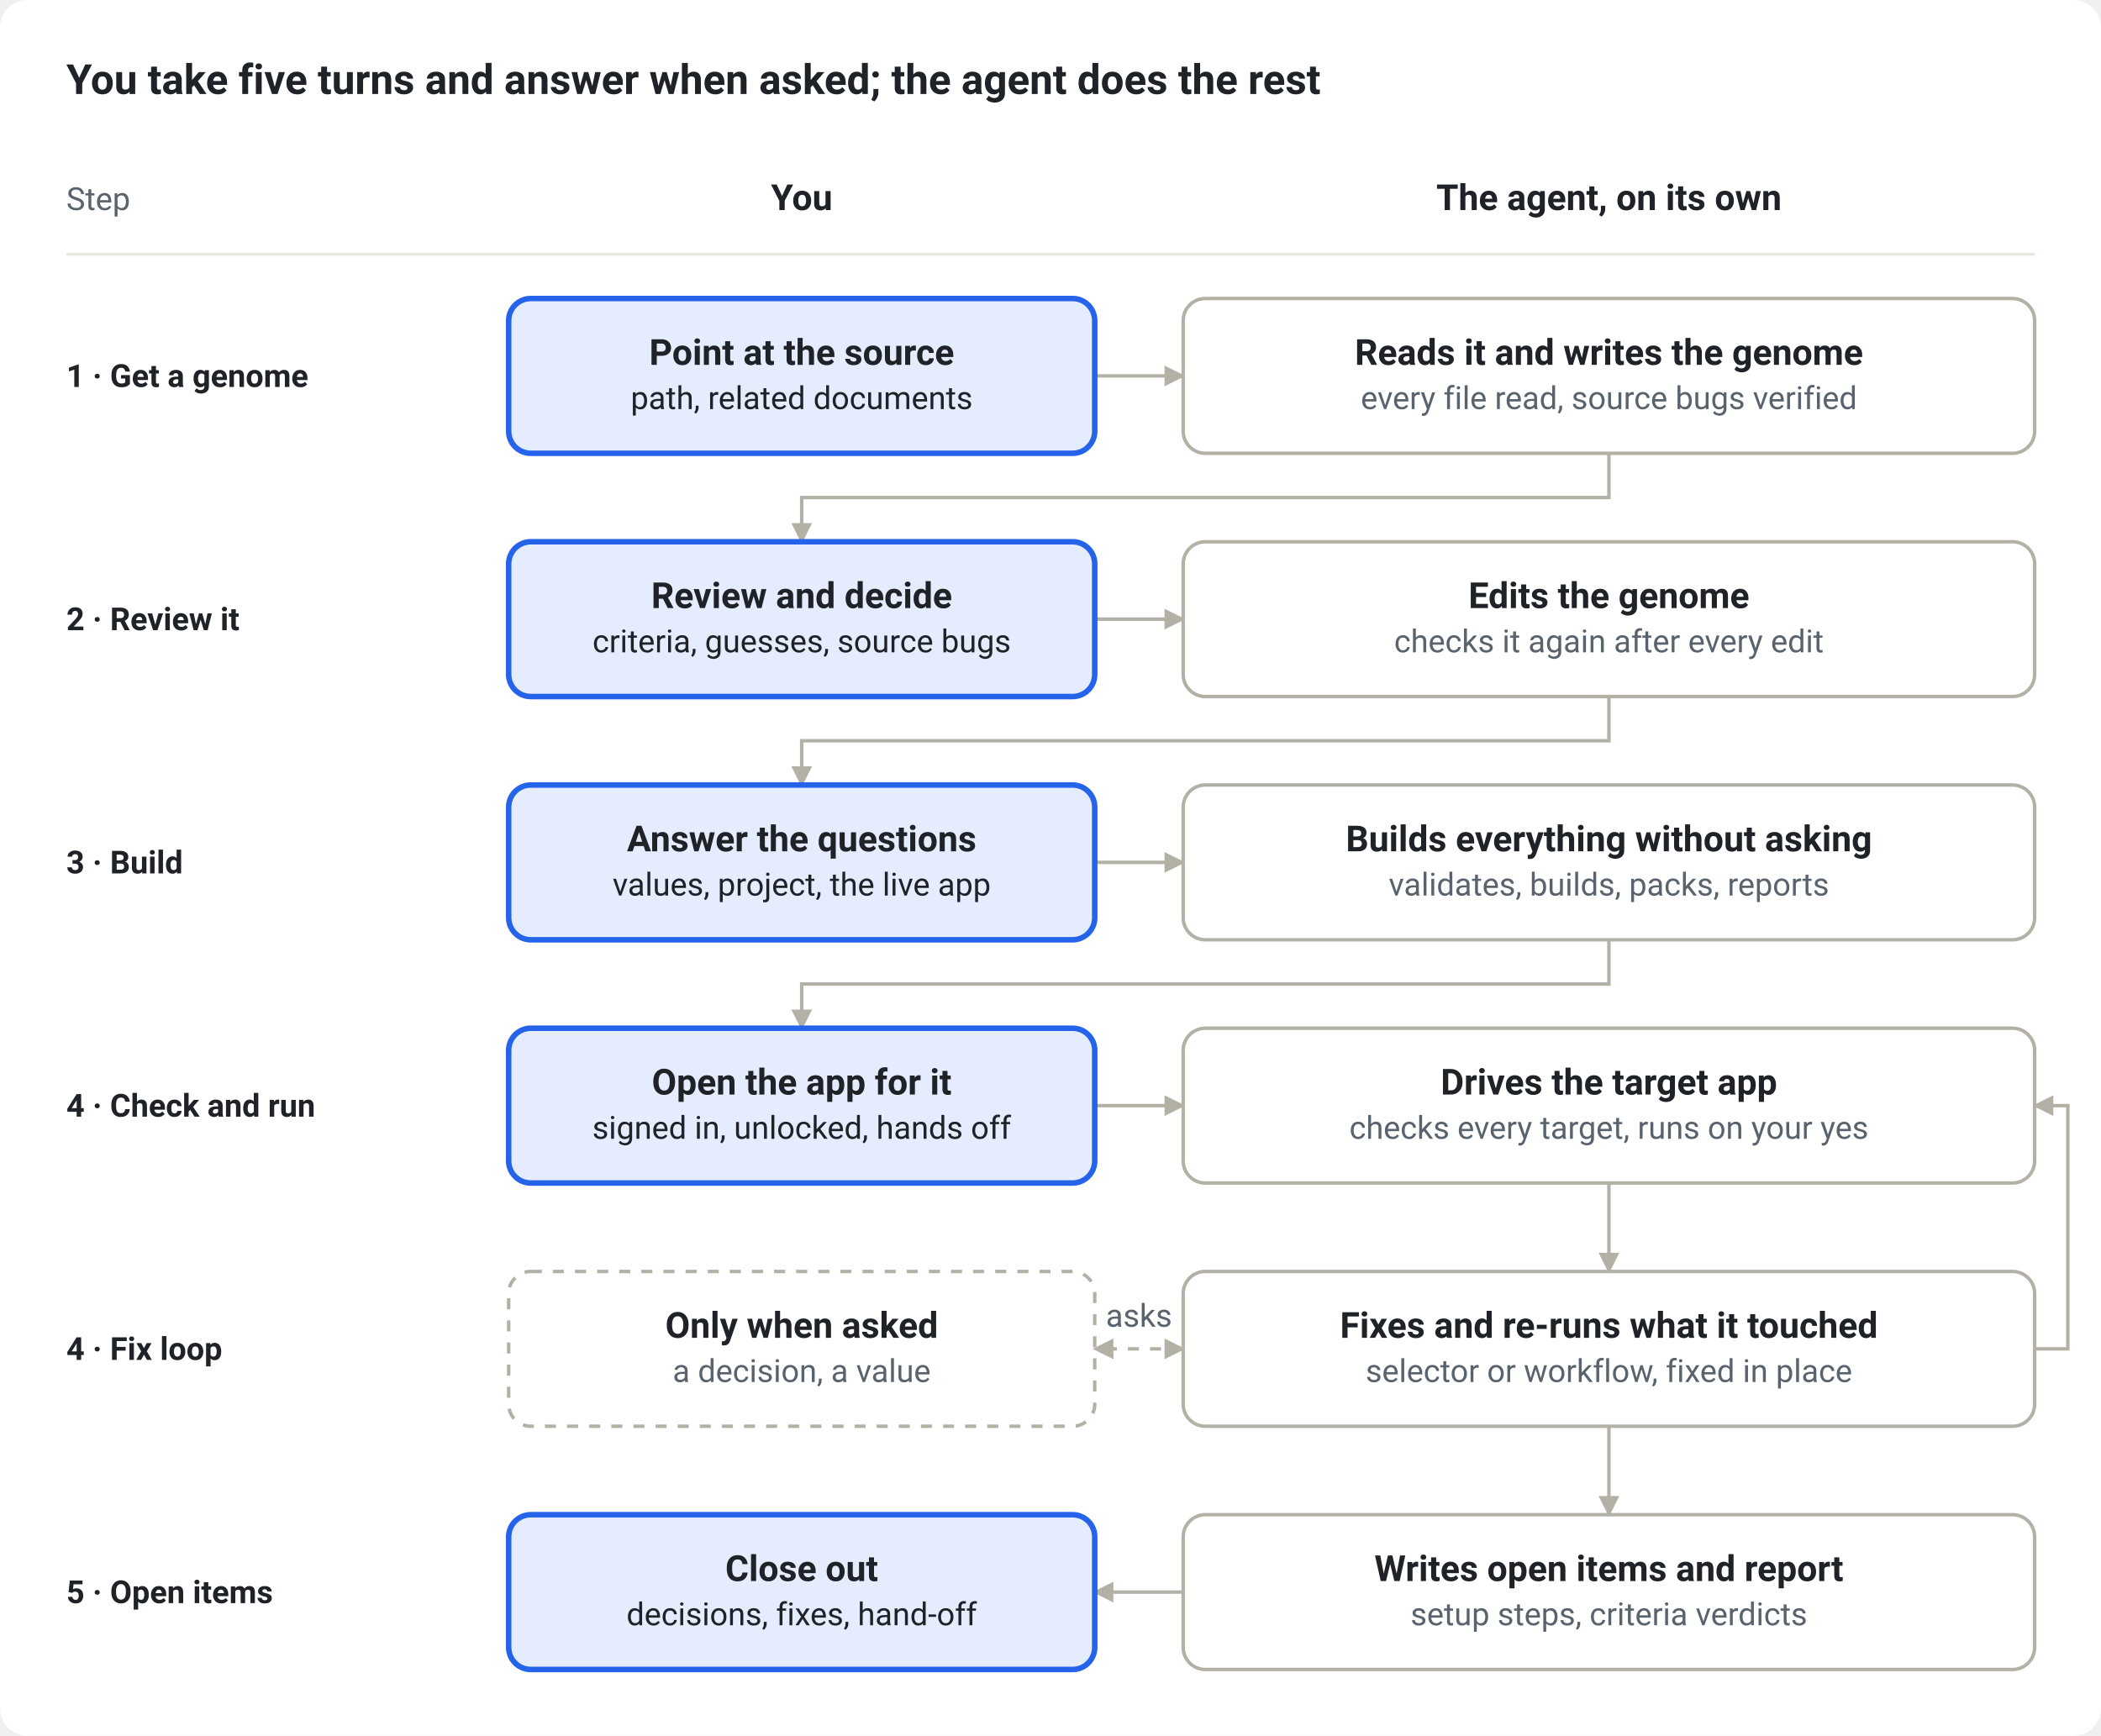
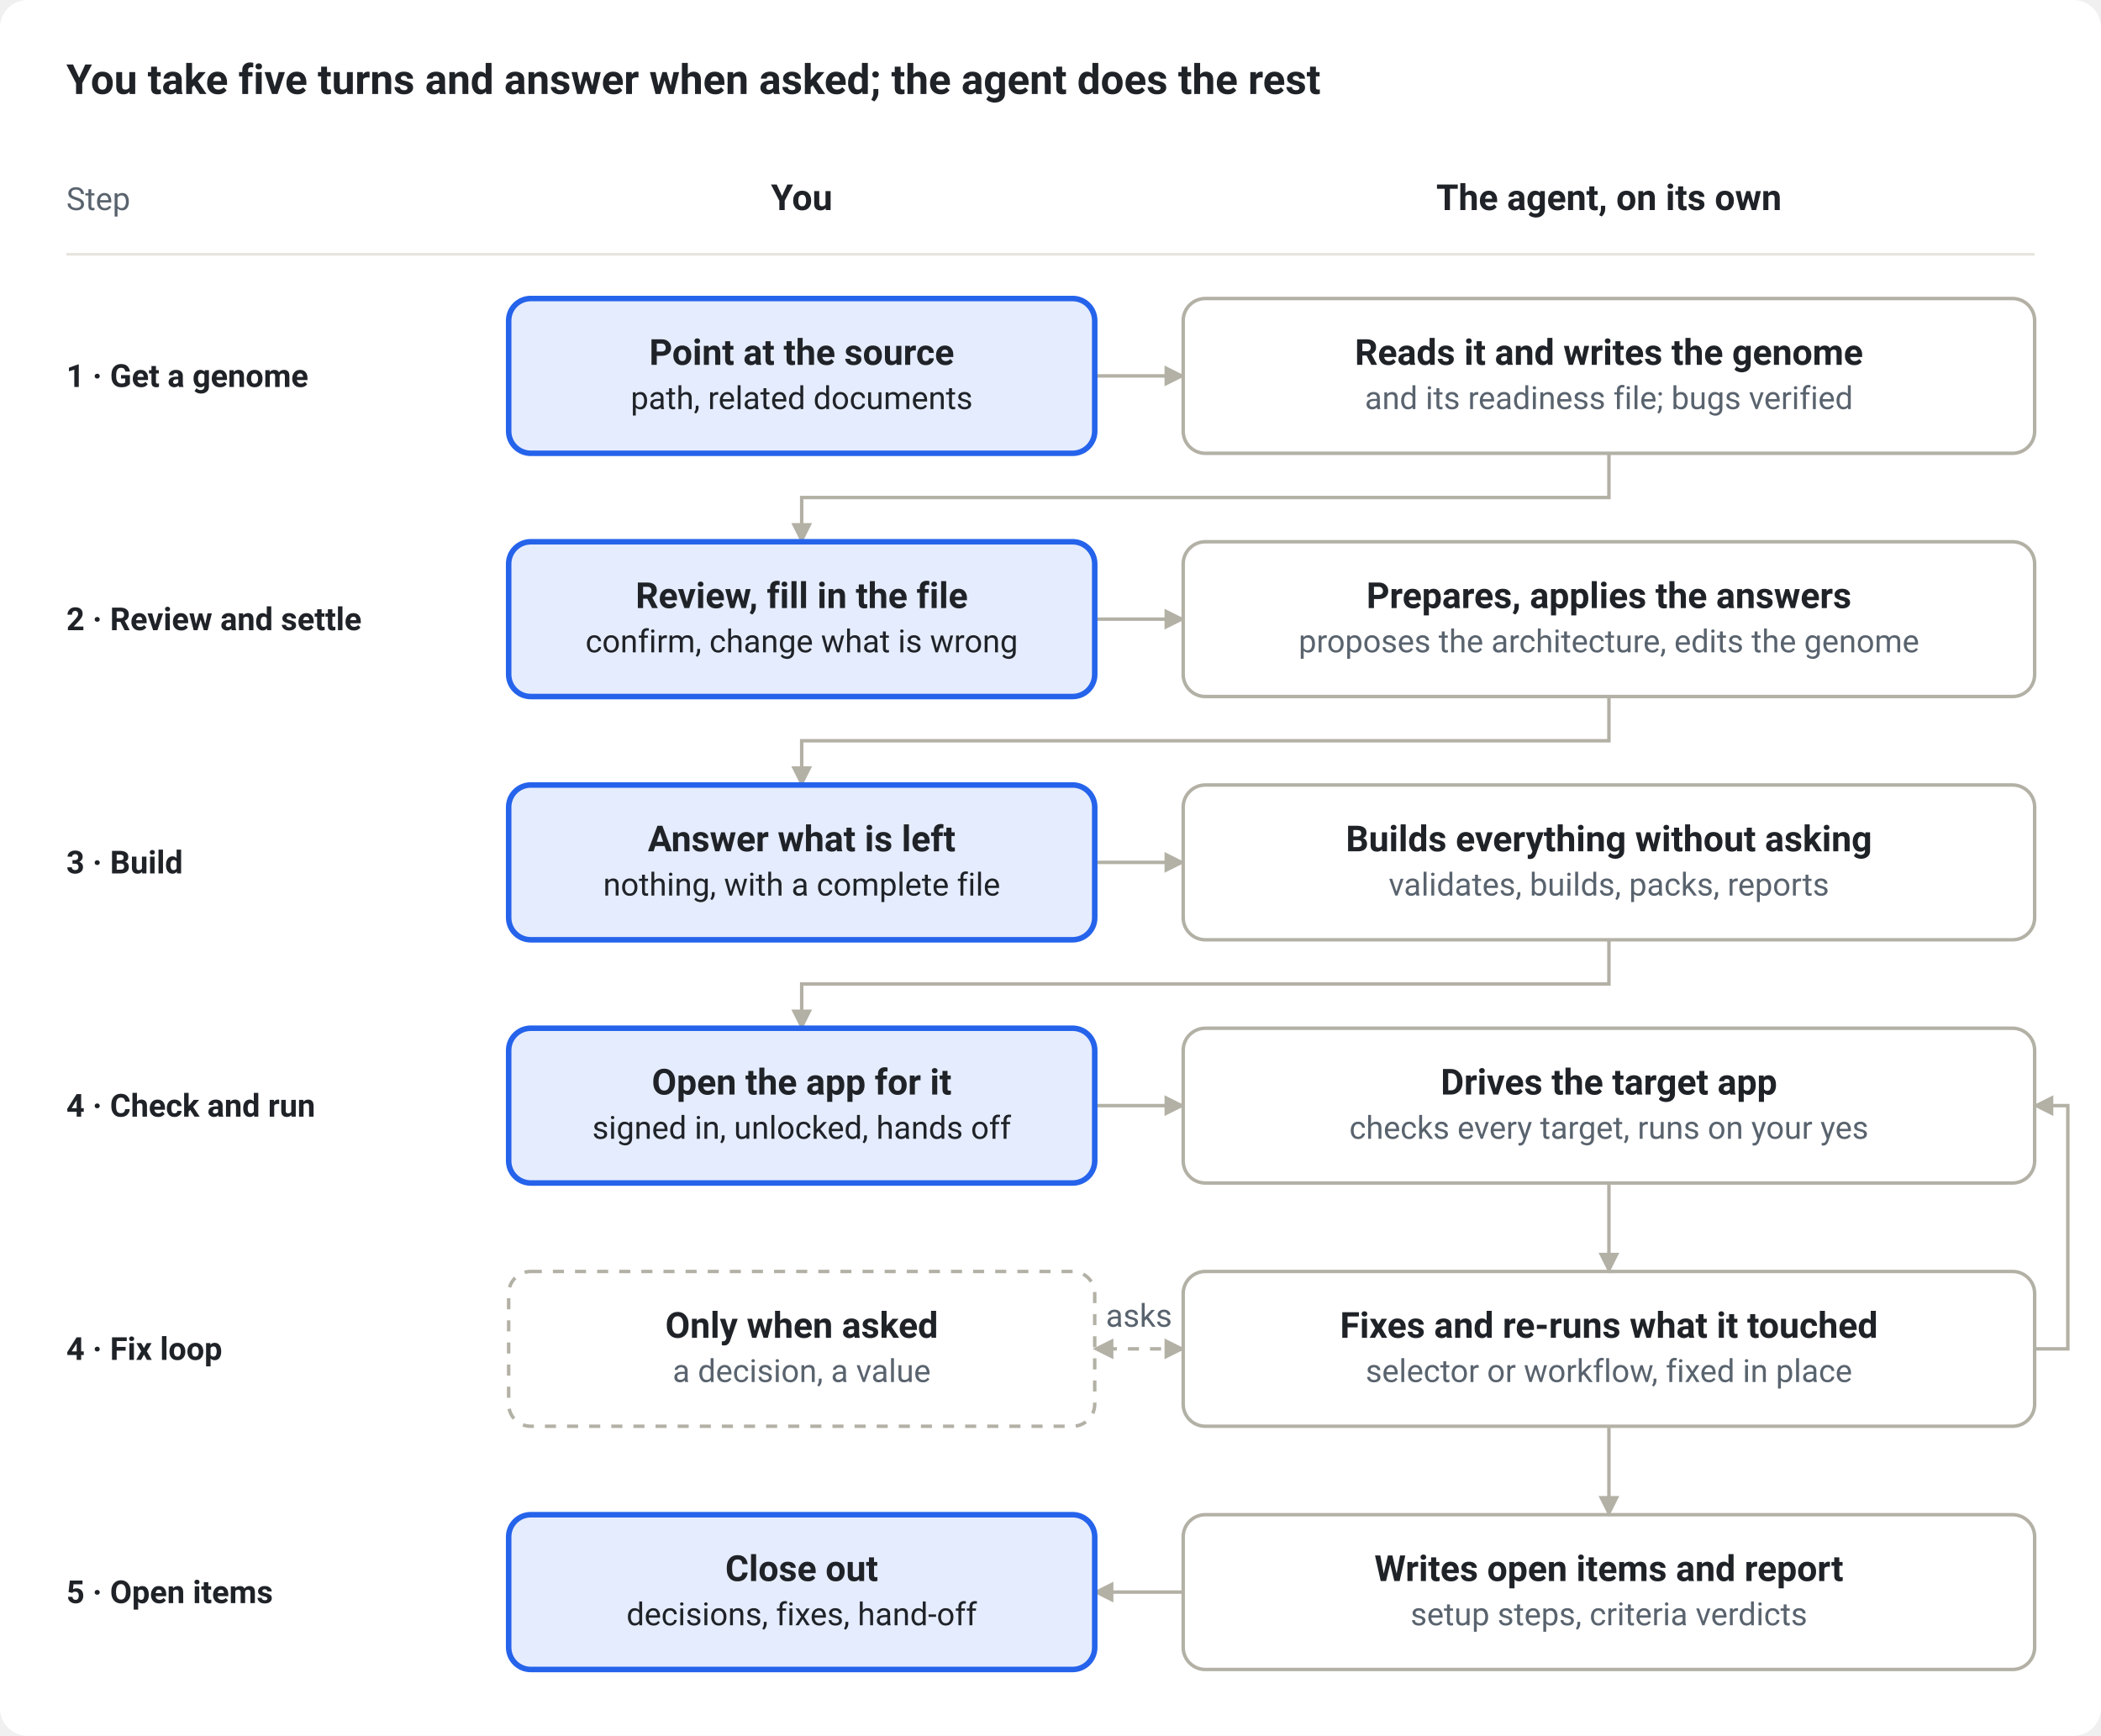
<svg xmlns="http://www.w3.org/2000/svg" width="760" height="628" viewBox="0 0 760 628" font-size="13" role="img" aria-label="You take five turns and answer when asked; the agent does the rest">
  <style>text{font-family:-apple-system,BlinkMacSystemFont,"Segoe UI",Roboto,"Helvetica Neue",Arial,sans-serif}
.bg{fill:#ffffff}
.ink{fill:#1f2328}.quiet{fill:#59636e}
.grid{stroke:#e7e5de;stroke-width:1}.axis{stroke:#b3b0a5;stroke-width:1}
.bar{fill:#c9c7bd}.you{fill:#2563eb}
.box-you{fill:rgba(37,99,235,.12);stroke:#2563eb;stroke-width:2}
.box-agent{fill:none;stroke:#b3b0a5;stroke-width:1.25}
.box-ask{fill:none;stroke:#b3b0a5;stroke-width:1.25;stroke-dasharray:4 4}
.connector path{fill:none;stroke:#b3b0a5;stroke-width:1.25}
.arrowhead{fill:#b3b0a5}
@media (prefers-color-scheme:dark){
.bg{fill:#1b1b19}.ink{fill:#ebe9e4}.quiet{fill:#a8a59e}
.grid{stroke:#33322e}.axis{stroke:#6c6a63}.bar{fill:#5e5c56}.you{fill:#6e9dff}
.box-you{fill:rgba(110,157,255,.16);stroke:#6e9dff}
.box-agent,.box-ask,.connector path{stroke:#6c6a63}.arrowhead{fill:#6c6a63}}
</style>
  <rect class="bg" x="0" y="0" width="760" height="628" rx="10" />
  <defs>
    <marker id="lanes-arrow" viewBox="0 0 10 10" refX="9" refY="5" markerWidth="6" markerHeight="6" orient="auto-start-reverse">
      <path d="M0 0L10 5L0 10z" class="arrowhead" />
    </marker>
  </defs>
  <text x="24.0" y="34.0" class="ink" font-size="15" font-weight="600">You take five turns and answer when asked; the agent does the rest</text>
  <text x="24.0" y="76.0" class="quiet" font-size="11.5">Step</text>
  <text x="290.0" y="76.0" class="ink" text-anchor="middle" font-weight="600">You</text>
  <text x="582.0" y="76.0" class="ink" text-anchor="middle" font-weight="600">The agent, on its own</text>
  <line x1="24" x2="736" y1="92" y2="92" class="grid" />
  <text x="24.0" y="140.0" class="ink" font-size="11.5" font-weight="600">1 · Get a genome</text>
-   <text x="24.0" y="228.0" class="ink" font-size="11.5" font-weight="600">2 · Review it</text>
+   <text x="24.0" y="228.0" class="ink" font-size="11.5" font-weight="600">2 · Review and settle</text>
  <text x="24.0" y="316.0" class="ink" font-size="11.5" font-weight="600">3 · Build</text>
  <text x="24.0" y="404.0" class="ink" font-size="11.5" font-weight="600">4 · Check and run</text>
  <text x="24.0" y="492.0" class="ink" font-size="11.5" font-weight="600">4 · Fix loop</text>
  <text x="24.0" y="580.0" class="ink" font-size="11.5" font-weight="600">5 · Open items</text>
  <g class="connector">
    <path d="M396.0 136H428.0" marker-end="url(#lanes-arrow)" />
    <path d="M396.0 224H428.0" marker-end="url(#lanes-arrow)" />
    <path d="M396.0 312H428.0" marker-end="url(#lanes-arrow)" />
    <path d="M396.0 400H428.0" marker-end="url(#lanes-arrow)" />
    <path d="M582 164.0V180H290V196.0" marker-end="url(#lanes-arrow)" />
    <path d="M582 252.0V268H290V284.0" marker-end="url(#lanes-arrow)" />
    <path d="M582 340.0V356H290V372.0" marker-end="url(#lanes-arrow)" />
    <path d="M582 428.0V460.0" marker-end="url(#lanes-arrow)" />
    <path d="M736.0 488H748V400H736.0" marker-end="url(#lanes-arrow)" />
    <path d="M582 516.0V548.0" marker-end="url(#lanes-arrow)" />
    <path d="M428.0 576H396.0" marker-end="url(#lanes-arrow)" />
    <path d="M428.0 488H396.0" stroke-dasharray="4 4" marker-start="url(#lanes-arrow)" marker-end="url(#lanes-arrow)" />
  </g>
  <rect x="184.0" y="108.0" width="212" height="56" rx="8" class="box-you" />
  <text x="290.0" y="132.0" class="ink" text-anchor="middle" font-weight="600">Point at the source</text>
  <text x="290.0" y="148.0" class="ink" text-anchor="middle" font-size="11.5">path, related documents</text>
  <rect x="428.0" y="108.0" width="308" height="56" rx="8" class="box-agent" />
  <text x="582.0" y="132.0" class="ink" text-anchor="middle" font-weight="600">Reads it and writes the genome</text>
-   <text x="582.0" y="148.0" class="quiet" text-anchor="middle" font-size="11.5">every file read, source bugs verified</text>
+   <text x="582.0" y="148.0" class="quiet" text-anchor="middle" font-size="11.5">and its readiness file; bugs verified</text>
  <rect x="184.0" y="196.0" width="212" height="56" rx="8" class="box-you" />
-   <text x="290.0" y="220.0" class="ink" text-anchor="middle" font-weight="600">Review and decide</text>
-   <text x="290.0" y="236.0" class="ink" text-anchor="middle" font-size="11.5">criteria, guesses, source bugs</text>
+   <text x="290.0" y="220.0" class="ink" text-anchor="middle" font-weight="600">Review, fill in the file</text>
+   <text x="290.0" y="236.0" class="ink" text-anchor="middle" font-size="11.5">confirm, change what is wrong</text>
  <rect x="428.0" y="196.0" width="308" height="56" rx="8" class="box-agent" />
-   <text x="582.0" y="220.0" class="ink" text-anchor="middle" font-weight="600">Edits the genome</text>
-   <text x="582.0" y="236.0" class="quiet" text-anchor="middle" font-size="11.5">checks it again after every edit</text>
+   <text x="582.0" y="220.0" class="ink" text-anchor="middle" font-weight="600">Prepares, applies the answers</text>
+   <text x="582.0" y="236.0" class="quiet" text-anchor="middle" font-size="11.5">proposes the architecture, edits the genome</text>
  <rect x="184.0" y="284.0" width="212" height="56" rx="8" class="box-you" />
-   <text x="290.0" y="308.0" class="ink" text-anchor="middle" font-weight="600">Answer the questions</text>
-   <text x="290.0" y="324.0" class="ink" text-anchor="middle" font-size="11.5">values, project, the live app</text>
+   <text x="290.0" y="308.0" class="ink" text-anchor="middle" font-weight="600">Answer what is left</text>
+   <text x="290.0" y="324.0" class="ink" text-anchor="middle" font-size="11.5">nothing, with a complete file</text>
  <rect x="428.0" y="284.0" width="308" height="56" rx="8" class="box-agent" />
  <text x="582.0" y="308.0" class="ink" text-anchor="middle" font-weight="600">Builds everything without asking</text>
  <text x="582.0" y="324.0" class="quiet" text-anchor="middle" font-size="11.5">validates, builds, packs, reports</text>
  <rect x="184.0" y="372.0" width="212" height="56" rx="8" class="box-you" />
  <text x="290.0" y="396.0" class="ink" text-anchor="middle" font-weight="600">Open the app for it</text>
  <text x="290.0" y="412.0" class="ink" text-anchor="middle" font-size="11.5">signed in, unlocked, hands off</text>
  <rect x="428.0" y="372.0" width="308" height="56" rx="8" class="box-agent" />
  <text x="582.0" y="396.0" class="ink" text-anchor="middle" font-weight="600">Drives the target app</text>
  <text x="582.0" y="412.0" class="quiet" text-anchor="middle" font-size="11.5">checks every target, runs on your yes</text>
  <rect x="184.0" y="460.0" width="212" height="56" rx="8" class="box-ask" />
  <text x="290.0" y="484.0" class="ink" text-anchor="middle" font-weight="600">Only when asked</text>
  <text x="290.0" y="500.0" class="quiet" text-anchor="middle" font-size="11.5">a decision, a value</text>
  <rect x="428.0" y="460.0" width="308" height="56" rx="8" class="box-agent" />
  <text x="582.0" y="484.0" class="ink" text-anchor="middle" font-weight="600">Fixes and re-runs what it touched</text>
  <text x="582.0" y="500.0" class="quiet" text-anchor="middle" font-size="11.5">selector or workflow, fixed in place</text>
  <rect x="184.0" y="548.0" width="212" height="56" rx="8" class="box-you" />
  <text x="290.0" y="572.0" class="ink" text-anchor="middle" font-weight="600">Close out</text>
  <text x="290.0" y="588.0" class="ink" text-anchor="middle" font-size="11.5">decisions, fixes, hand-off</text>
  <rect x="428.0" y="548.0" width="308" height="56" rx="8" class="box-agent" />
  <text x="582.0" y="572.0" class="ink" text-anchor="middle" font-weight="600">Writes open items and report</text>
  <text x="582.0" y="588.0" class="quiet" text-anchor="middle" font-size="11.5">setup steps, criteria verdicts</text>
  <text x="412.0" y="480.0" class="quiet" text-anchor="middle" font-size="11.5">asks</text>
</svg>
